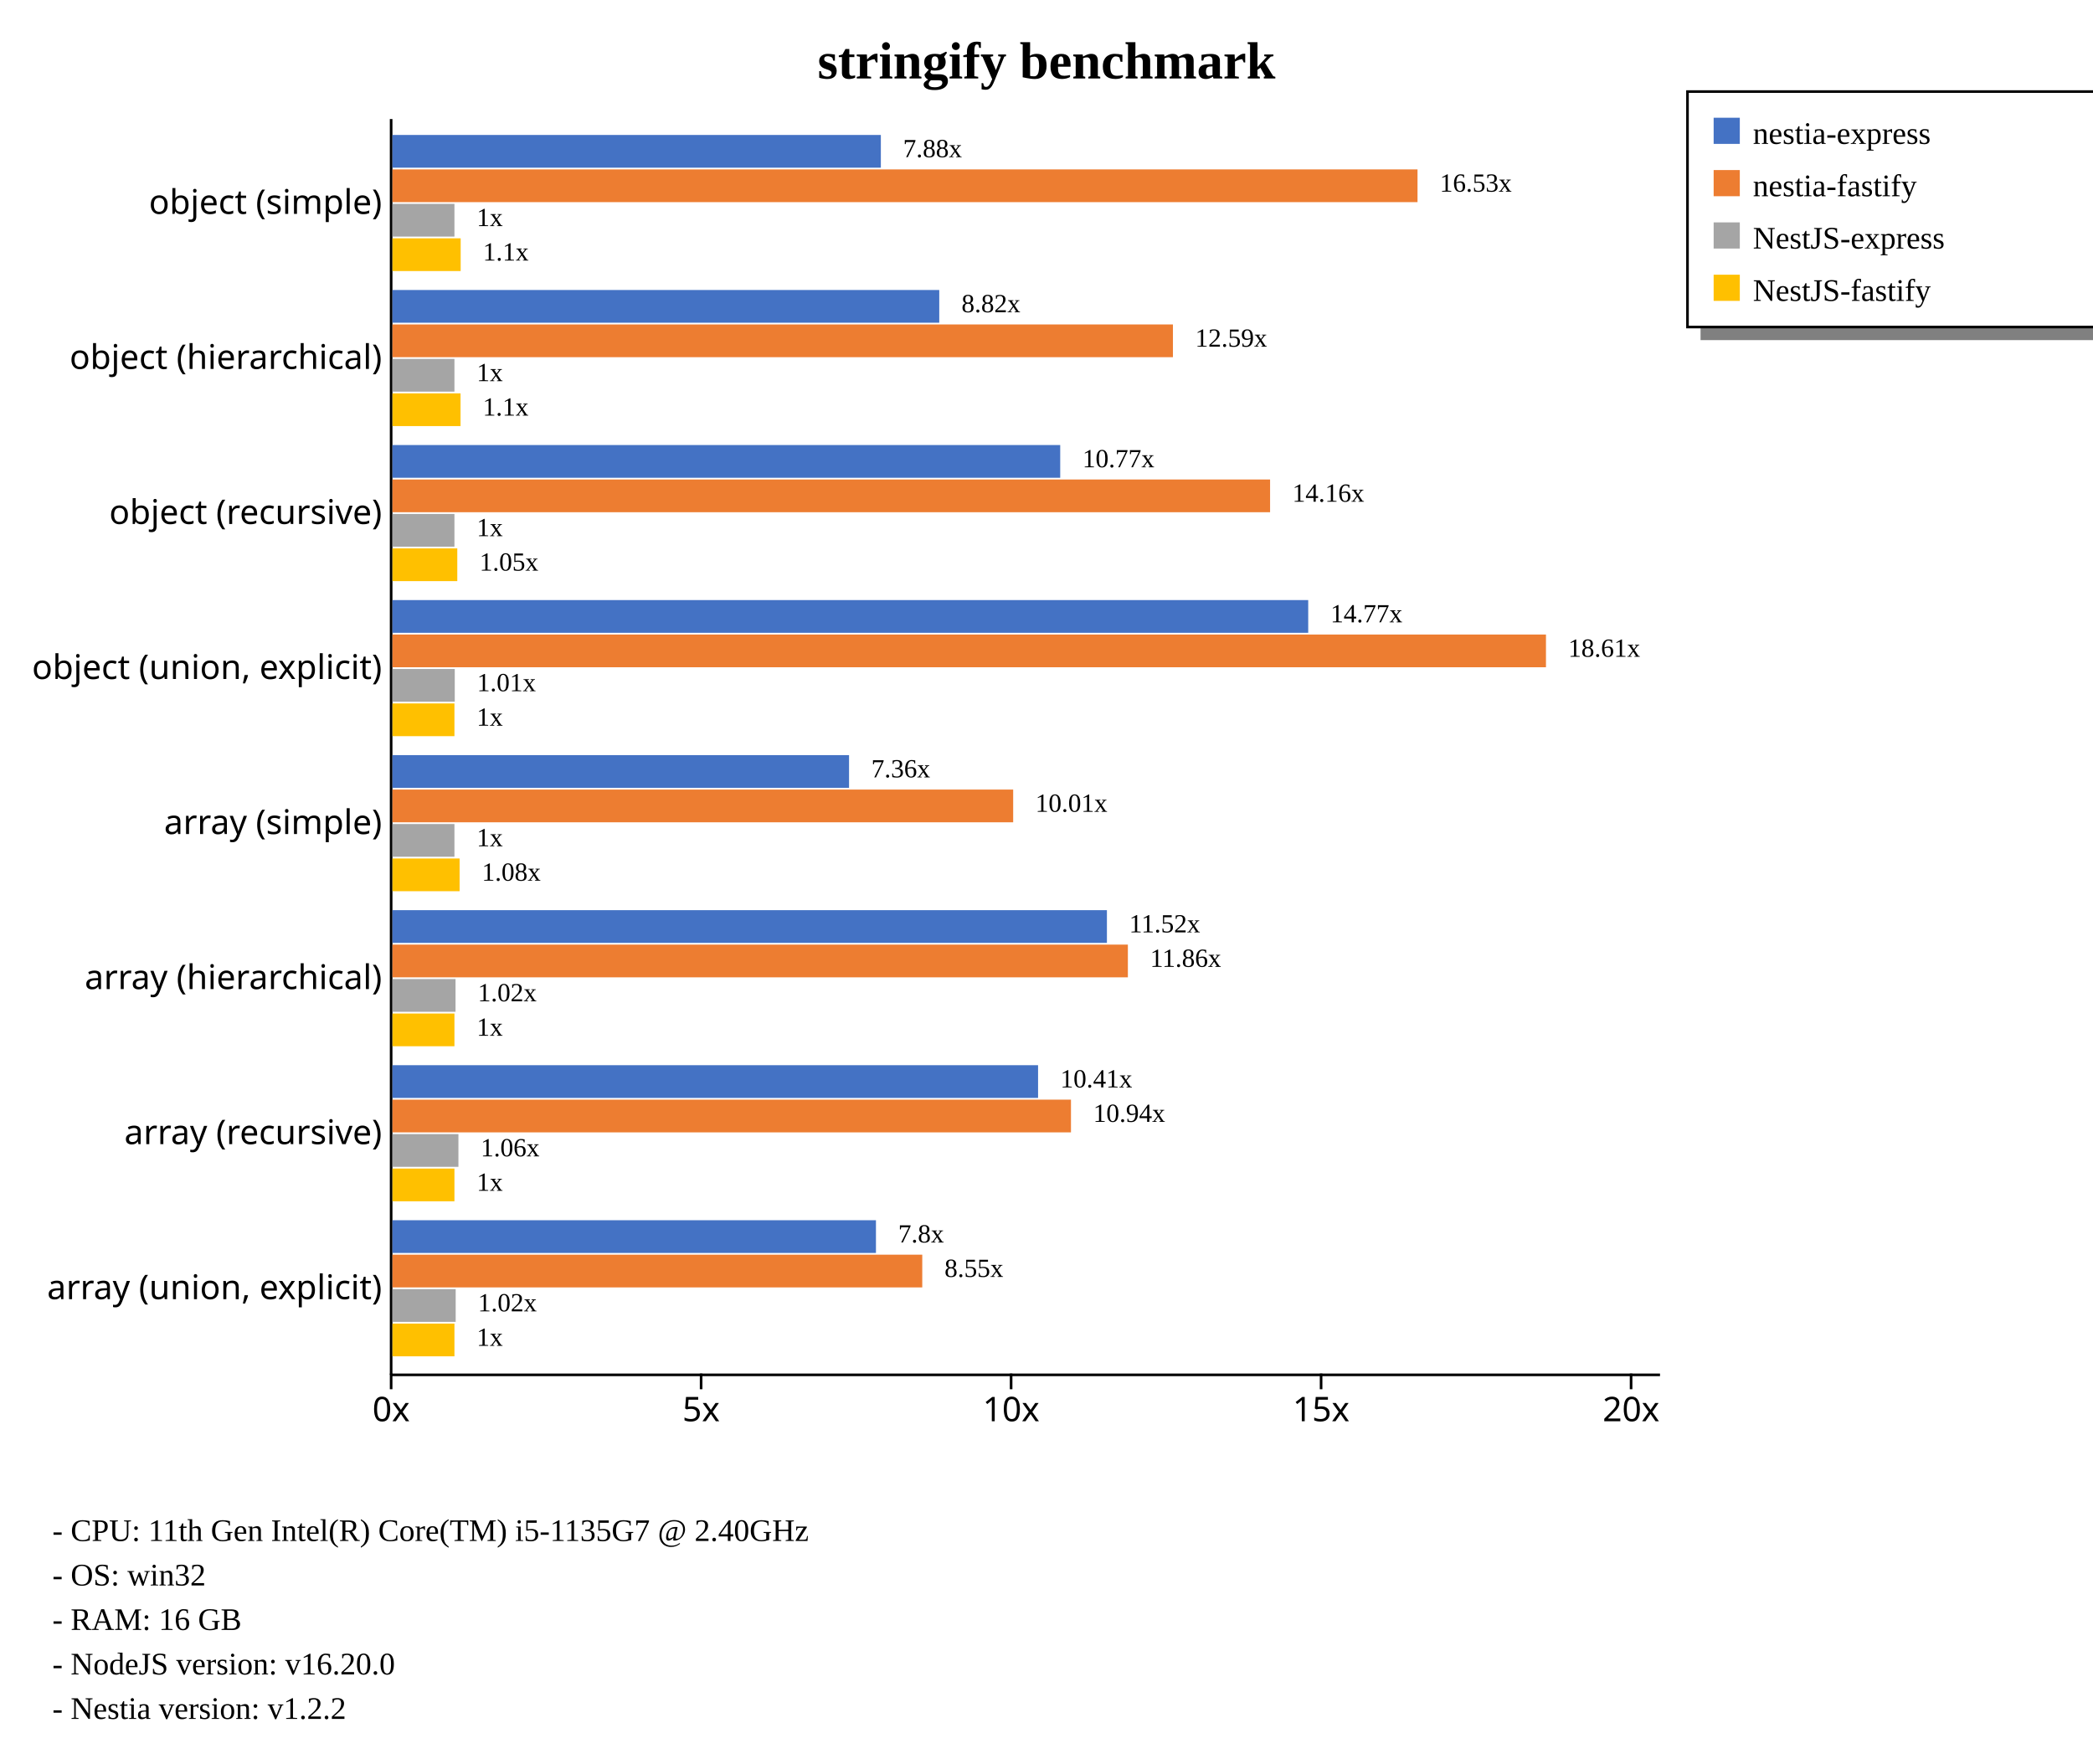
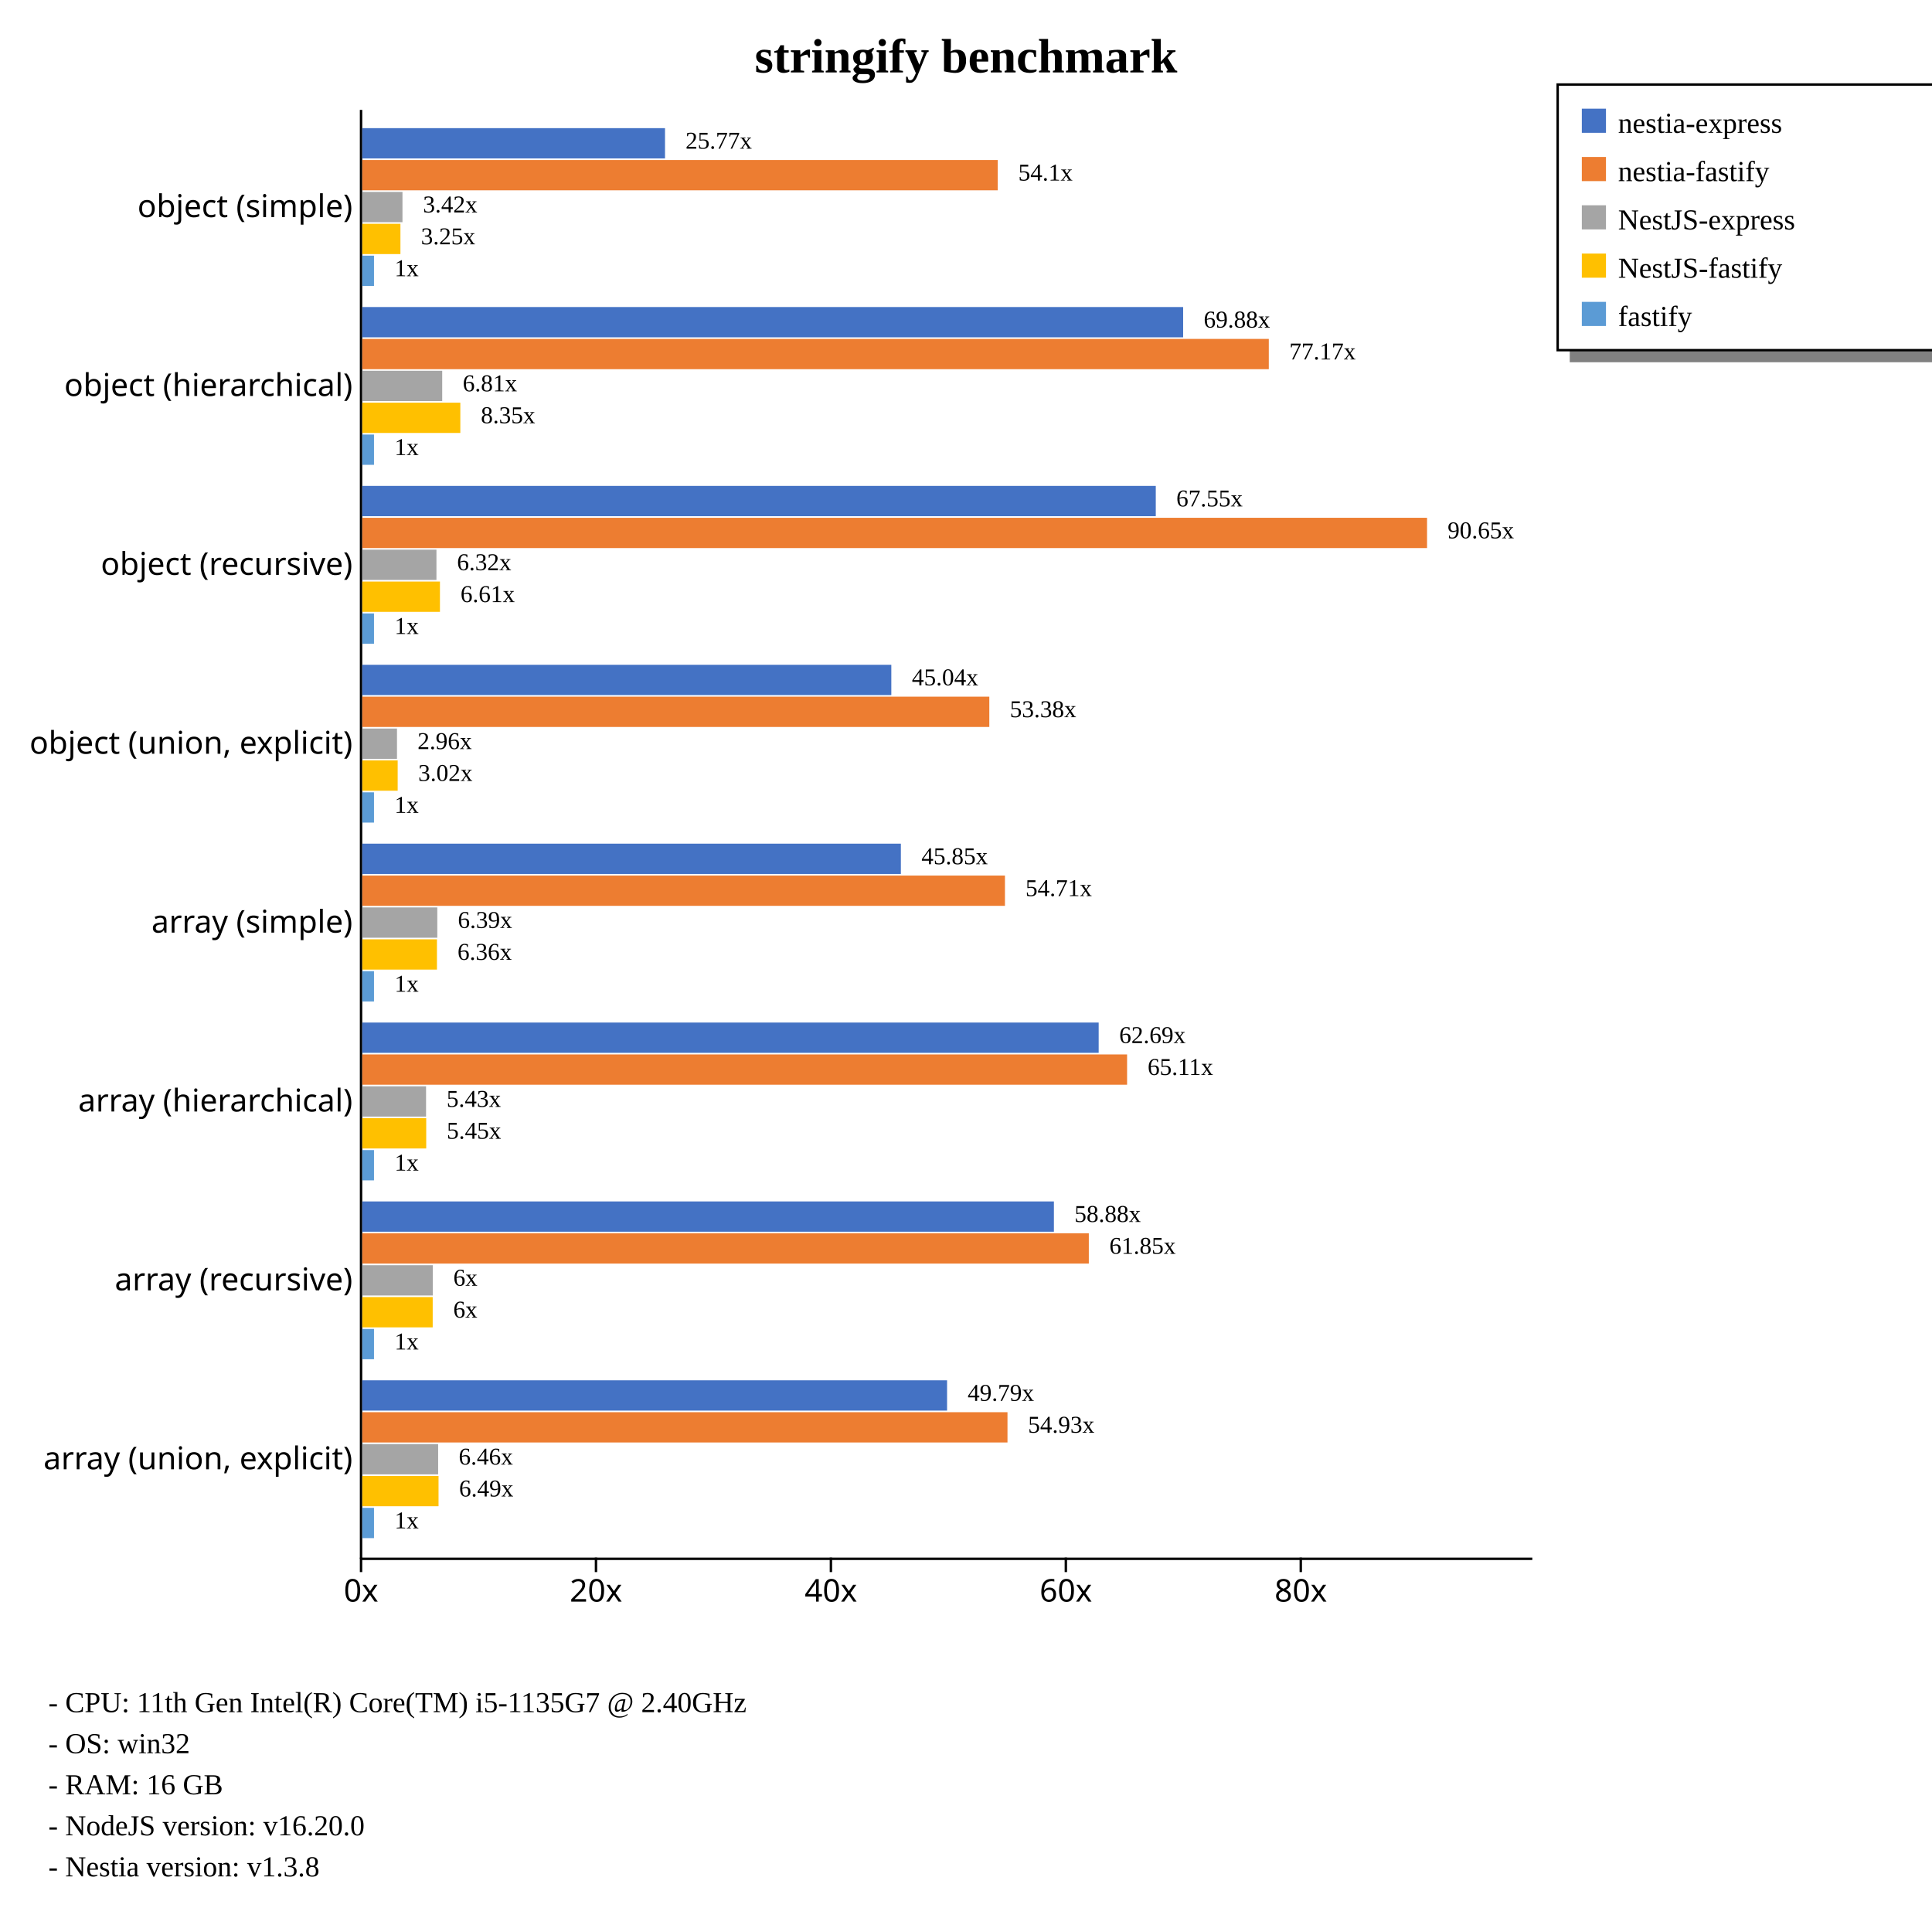
- <svg xmlns="http://www.w3.org/2000/svg" width="800" height="674" style="background-color: white;">
+ <svg xmlns="http://www.w3.org/2000/svg" width="800" height="794" style="background-color: white;">
  <g class="y axis" transform="translate(149,45)" fill="none" font-size="10" font-family="sans-serif" text-anchor="end" style="font-size: 13px;">
-     <path class="domain" stroke="currentColor" d="M0.5,0.5V480.5" />
-     <g class="tick" opacity="1" transform="translate(0,32.59259)" style="font-size: 13px;">
+     <path class="domain" stroke="currentColor" d="M0.5,0.5V600.5" />
+     <g class="tick" opacity="1" transform="translate(0,40.74074)" style="font-size: 13px;">
      <line stroke="currentColor" x2="0" />
      <text fill="currentColor" x="-3" dy="0.32em">object (simple)    </text>
    </g>
-     <g class="tick" opacity="1" transform="translate(0,91.85185)" style="font-size: 13px;">
+     <g class="tick" opacity="1" transform="translate(0,114.8148)" style="font-size: 13px;">
      <line stroke="currentColor" x2="0" />
      <text fill="currentColor" x="-3" dy="0.32em">object (hierarchical)    </text>
    </g>
-     <g class="tick" opacity="1" transform="translate(0,151.1111)" style="font-size: 13px;">
+     <g class="tick" opacity="1" transform="translate(0,188.8889)" style="font-size: 13px;">
      <line stroke="currentColor" x2="0" />
      <text fill="currentColor" x="-3" dy="0.32em">object (recursive)    </text>
    </g>
-     <g class="tick" opacity="1" transform="translate(0,210.3704)" style="font-size: 13px;">
+     <g class="tick" opacity="1" transform="translate(0,262.963)" style="font-size: 13px;">
      <line stroke="currentColor" x2="0" />
      <text fill="currentColor" x="-3" dy="0.32em">object (union, explicit)    </text>
    </g>
-     <g class="tick" opacity="1" transform="translate(0,269.6296)" style="font-size: 13px;">
+     <g class="tick" opacity="1" transform="translate(0,337.037)" style="font-size: 13px;">
      <line stroke="currentColor" x2="0" />
      <text fill="currentColor" x="-3" dy="0.32em">array (simple)    </text>
    </g>
-     <g class="tick" opacity="1" transform="translate(0,328.8889)" style="font-size: 13px;">
+     <g class="tick" opacity="1" transform="translate(0,411.1111)" style="font-size: 13px;">
      <line stroke="currentColor" x2="0" />
      <text fill="currentColor" x="-3" dy="0.32em">array (hierarchical)    </text>
    </g>
-     <g class="tick" opacity="1" transform="translate(0,388.1481)" style="font-size: 13px;">
+     <g class="tick" opacity="1" transform="translate(0,485.1852)" style="font-size: 13px;">
      <line stroke="currentColor" x2="0" />
      <text fill="currentColor" x="-3" dy="0.32em">array (recursive)    </text>
    </g>
-     <g class="tick" opacity="1" transform="translate(0,447.4074)" style="font-size: 13px;">
+     <g class="tick" opacity="1" transform="translate(0,559.2593)" style="font-size: 13px;">
      <line stroke="currentColor" x2="0" />
      <text fill="currentColor" x="-3" dy="0.32em">array (union, explicit)    </text>
    </g>
  </g>
-   <g class="x axis" transform="translate(149,525)" fill="none" font-size="10" font-family="sans-serif" text-anchor="middle" style="font-size: 13px;">
+   <g class="x axis" transform="translate(149,645)" fill="none" font-size="10" font-family="sans-serif" text-anchor="middle" style="font-size: 13px;">
    <path class="domain" stroke="currentColor" d="M0.5,0.5H485.5" />
    <g class="tick" opacity="1" transform="translate(0.5,0)" style="font-size: 13px;">
      <line stroke="currentColor" y2="6" />
      <text fill="currentColor" y="9" dy="0.71em">0x</text>
    </g>
-     <g class="tick" opacity="1" transform="translate(118.9856,0)" style="font-size: 13px;">
-       <line stroke="currentColor" y2="6" />
-       <text fill="currentColor" y="9" dy="0.71em">5x</text>
-     </g>
-     <g class="tick" opacity="1" transform="translate(237.4712,0)" style="font-size: 13px;">
-       <line stroke="currentColor" y2="6" />
-       <text fill="currentColor" y="9" dy="0.71em">10x</text>
-     </g>
-     <g class="tick" opacity="1" transform="translate(355.9568,0)" style="font-size: 13px;">
-       <line stroke="currentColor" y2="6" />
-       <text fill="currentColor" y="9" dy="0.71em">15x</text>
-     </g>
-     <g class="tick" opacity="1" transform="translate(474.4424,0)" style="font-size: 13px;">
+     <g class="tick" opacity="1" transform="translate(97.7812,0)" style="font-size: 13px;">
      <line stroke="currentColor" y2="6" />
      <text fill="currentColor" y="9" dy="0.71em">20x</text>
+     </g>
+     <g class="tick" opacity="1" transform="translate(195.0624,0)" style="font-size: 13px;">
+       <line stroke="currentColor" y2="6" />
+       <text fill="currentColor" y="9" dy="0.71em">40x</text>
+     </g>
+     <g class="tick" opacity="1" transform="translate(292.3436,0)" style="font-size: 13px;">
+       <line stroke="currentColor" y2="6" />
+       <text fill="currentColor" y="9" dy="0.71em">60x</text>
+     </g>
+     <g class="tick" opacity="1" transform="translate(389.6248,0)" style="font-size: 13px;">
+       <line stroke="currentColor" y2="6" />
+       <text fill="currentColor" y="9" dy="0.71em">80x</text>
    </g>
  </g>
  <text transform="translate(400, 30)" style="text-anchor: middle; font-size: 20px; font-weight: bold;">stringify benchmark</text>
-   <rect x="650" y="125" width="230" height="5" fill="gray" />
-   <rect x="645" y="35" width="230" height="90" fill="none" stroke="black" />
+   <rect x="650" y="145" width="230" height="5" fill="gray" />
+   <rect x="645" y="35" width="230" height="110" fill="none" stroke="black" />
  <rect x="655" y="45" width="10" height="10" style="fill: #4472c4;" />
  <text x="670" y="55" style="font-size: 12px;">nestia-express</text>
  <rect x="655" y="65" width="10" height="10" style="fill: #ed7d31;" />
  <text x="670" y="75" style="font-size: 12px;">nestia-fastify</text>
  <rect x="655" y="85" width="10" height="10" style="fill: #a5a5a5;" />
  <text x="670" y="95" style="font-size: 12px;">NestJS-express</text>
  <rect x="655" y="105" width="10" height="10" style="fill: #ffc000;" />
  <text x="670" y="115" style="font-size: 12px;">NestJS-fastify</text>
-   <text x="20" y="589" style="font-size: 12px;">  - CPU: 11th Gen Intel(R) Core(TM) i5-1135G7 @ 2.40GHz</text>
-   <text x="20" y="606" style="font-size: 12px;">  - OS: win32</text>
-   <text x="20" y="623" style="font-size: 12px;">  - RAM: 16 GB</text>
-   <text x="20" y="640" style="font-size: 12px;">  - NodeJS version: v16.20.0</text>
-   <text x="20" y="657" style="font-size: 12px;">  - Nestia version: v1.2.2</text>
+   <rect x="655" y="125" width="10" height="10" style="fill: #5b9bd5;" />
+   <text x="670" y="135" style="font-size: 12px;">fastify</text>
+   <text x="20" y="709" style="font-size: 12px;">  - CPU: 11th Gen Intel(R) Core(TM) i5-1135G7 @ 2.40GHz</text>
+   <text x="20" y="726" style="font-size: 12px;">  - OS: win32</text>
+   <text x="20" y="743" style="font-size: 12px;">  - RAM: 16 GB</text>
+   <text x="20" y="760" style="font-size: 12px;">  - NodeJS version: v16.20.0</text>
+   <text x="20" y="777" style="font-size: 12px;">  - Nestia version: v1.3.8</text>
  <g style="font-size: 13px;">
    <g style="font-size: 13px;">
-       <rect x="150" y="51.584" width="186.683" height="12.51" fill="#4472c4" />
-       <rect x="150" y="64.753" width="391.814" height="12.51" fill="#ed7d31" />
-       <rect x="150" y="77.922" width="23.697" height="12.51" fill="#a5a5a5" />
-       <rect x="150" y="91.091" width="26.081" height="12.51" fill="#ffc000" />
-       <text class="label" x="345.183" y="60.084" font-size="10px">7.88x</text>
-       <text class="label" x="550.314" y="73.253" font-size="10px">16.53x</text>
-       <text class="label" x="182.197" y="86.422" font-size="10px">1x</text>
-       <text class="label" x="184.581" y="99.591" font-size="10px">1.1x</text>
-       <text class="label" x="341.683" y="61.584" font-size="8px" />
-       <text class="label" x="546.814" y="74.753" font-size="8px" />
-       <text class="label" x="178.697" y="87.922" font-size="8px" />
-       <text class="label" x="181.081" y="101.091" font-size="8px" />
-     </g>
-     <g style="font-size: 13px;">
-       <rect x="150" y="110.844" width="209.009" height="12.51" fill="#4472c4" />
-       <rect x="150" y="124.012" width="298.328" height="12.51" fill="#ed7d31" />
-       <rect x="150" y="137.181" width="23.697" height="12.51" fill="#a5a5a5" />
-       <rect x="150" y="150.35" width="26.031" height="12.51" fill="#ffc000" />
-       <text class="label" x="367.509" y="119.344" font-size="10px">8.82x</text>
-       <text class="label" x="456.828" y="132.512" font-size="10px">12.59x</text>
-       <text class="label" x="182.197" y="145.681" font-size="10px">1x</text>
-       <text class="label" x="184.531" y="158.85" font-size="10px">1.1x</text>
-       <text class="label" x="364.009" y="120.844" font-size="8px" />
-       <text class="label" x="453.328" y="134.012" font-size="8px" />
-       <text class="label" x="178.697" y="147.181" font-size="8px" />
-       <text class="label" x="181.031" y="160.35" font-size="8px" />
-     </g>
-     <g style="font-size: 13px;">
-       <rect x="150" y="170.103" width="255.242" height="12.51" fill="#4472c4" />
-       <rect x="150" y="183.272" width="335.459" height="12.51" fill="#ed7d31" />
-       <rect x="150" y="196.44" width="23.697" height="12.51" fill="#a5a5a5" />
-       <rect x="150" y="209.609" width="24.787" height="12.51" fill="#ffc000" />
-       <text class="label" x="413.742" y="178.603" font-size="10px">10.77x</text>
-       <text class="label" x="493.959" y="191.772" font-size="10px">14.16x</text>
-       <text class="label" x="182.197" y="204.94" font-size="10px">1x</text>
-       <text class="label" x="183.287" y="218.109" font-size="10px">1.05x</text>
-       <text class="label" x="410.242" y="180.103" font-size="8px" />
-       <text class="label" x="490.459" y="193.272" font-size="8px" />
-       <text class="label" x="178.697" y="206.44" font-size="8px" />
-       <text class="label" x="179.787" y="219.609" font-size="8px" />
-     </g>
-     <g style="font-size: 13px;">
-       <rect x="150" y="229.362" width="350.035" height="12.51" fill="#4472c4" />
-       <rect x="150" y="242.531" width="440.909" height="12.51" fill="#ed7d31" />
-       <rect x="150" y="255.7" width="23.82" height="12.51" fill="#a5a5a5" />
-       <rect x="150" y="268.868" width="23.697" height="12.51" fill="#ffc000" />
-       <text class="label" x="508.535" y="237.862" font-size="10px">14.77x</text>
-       <text class="label" x="599.409" y="251.031" font-size="10px">18.61x</text>
-       <text class="label" x="182.32" y="264.2" font-size="10px">1.01x</text>
-       <text class="label" x="182.197" y="277.368" font-size="10px">1x</text>
-       <text class="label" x="505.035" y="239.362" font-size="8px" />
-       <text class="label" x="595.909" y="252.531" font-size="8px" />
-       <text class="label" x="178.82" y="265.7" font-size="8px" />
-       <text class="label" x="178.697" y="278.868" font-size="8px" />
-     </g>
-     <g style="font-size: 13px;">
-       <rect x="150" y="288.621" width="174.528" height="12.51" fill="#4472c4" />
-       <rect x="150" y="301.79" width="237.262" height="12.51" fill="#ed7d31" />
-       <rect x="150" y="314.959" width="23.697" height="12.51" fill="#a5a5a5" />
-       <rect x="150" y="328.128" width="25.672" height="12.51" fill="#ffc000" />
-       <text class="label" x="333.028" y="297.121" font-size="10px">7.36x</text>
-       <text class="label" x="395.762" y="310.29" font-size="10px">10.01x</text>
-       <text class="label" x="182.197" y="323.459" font-size="10px">1x</text>
-       <text class="label" x="184.172" y="336.628" font-size="10px">1.08x</text>
-       <text class="label" x="329.528" y="298.621" font-size="8px" />
-       <text class="label" x="392.262" y="311.79" font-size="8px" />
-       <text class="label" x="178.697" y="324.959" font-size="8px" />
-       <text class="label" x="180.672" y="338.128" font-size="8px" />
-     </g>
-     <g style="font-size: 13px;">
-       <rect x="150" y="347.881" width="273.093" height="12.51" fill="#4472c4" />
-       <rect x="150" y="361.049" width="281.104" height="12.51" fill="#ed7d31" />
-       <rect x="150" y="374.218" width="24.117" height="12.51" fill="#a5a5a5" />
-       <rect x="150" y="387.387" width="23.697" height="12.51" fill="#ffc000" />
-       <text class="label" x="431.593" y="356.381" font-size="10px">11.52x</text>
-       <text class="label" x="439.604" y="369.549" font-size="10px">11.86x</text>
-       <text class="label" x="182.617" y="382.718" font-size="10px">1.02x</text>
-       <text class="label" x="182.197" y="395.887" font-size="10px">1x</text>
-       <text class="label" x="428.093" y="357.881" font-size="8px" />
-       <text class="label" x="436.104" y="371.049" font-size="8px" />
-       <text class="label" x="179.117" y="384.218" font-size="8px" />
-       <text class="label" x="178.697" y="397.387" font-size="8px" />
-     </g>
-     <g style="font-size: 13px;">
-       <rect x="150" y="407.14" width="246.778" height="12.51" fill="#4472c4" />
-       <rect x="150" y="420.309" width="259.352" height="12.51" fill="#ed7d31" />
-       <rect x="150" y="433.477" width="25.221" height="12.51" fill="#a5a5a5" />
-       <rect x="150" y="446.646" width="23.697" height="12.51" fill="#ffc000" />
-       <text class="label" x="405.278" y="415.64" font-size="10px">10.41x</text>
-       <text class="label" x="417.852" y="428.809" font-size="10px">10.94x</text>
-       <text class="label" x="183.721" y="441.977" font-size="10px">1.06x</text>
-       <text class="label" x="182.197" y="455.146" font-size="10px">1x</text>
-       <text class="label" x="401.778" y="417.14" font-size="8px" />
-       <text class="label" x="414.352" y="430.309" font-size="8px" />
-       <text class="label" x="180.221" y="443.477" font-size="8px" />
-       <text class="label" x="178.697" y="456.646" font-size="8px" />
-     </g>
-     <g style="font-size: 13px;">
-       <rect x="150" y="466.399" width="184.814" height="12.51" fill="#4472c4" />
-       <rect x="150" y="479.568" width="202.511" height="12.51" fill="#ed7d31" />
-       <rect x="150" y="492.737" width="24.174" height="12.51" fill="#a5a5a5" />
-       <rect x="150" y="505.905" width="23.697" height="12.51" fill="#ffc000" />
-       <text class="label" x="343.314" y="474.899" font-size="10px">7.8x</text>
-       <text class="label" x="361.011" y="488.068" font-size="10px">8.55x</text>
-       <text class="label" x="182.674" y="501.237" font-size="10px">1.02x</text>
-       <text class="label" x="182.197" y="514.405" font-size="10px">1x</text>
-       <text class="label" x="339.814" y="476.399" font-size="8px" />
-       <text class="label" x="357.511" y="489.568" font-size="8px" />
-       <text class="label" x="179.174" y="502.737" font-size="8px" />
-       <text class="label" x="178.697" y="515.905" font-size="8px" />
+       <rect x="150" y="53.067" width="125.365" height="12.541" fill="#4472c4" />
+       <rect x="150" y="66.269" width="263.143" height="12.541" fill="#ed7d31" />
+       <rect x="150" y="79.47" width="16.655" height="12.541" fill="#a5a5a5" />
+       <rect x="150" y="92.671" width="15.81" height="12.541" fill="#ffc000" />
+       <rect x="150" y="105.873" width="4.864" height="12.541" fill="#5b9bd5" />
+       <text class="label" x="283.865" y="61.567" font-size="10px">25.77x</text>
+       <text class="label" x="421.643" y="74.769" font-size="10px">54.1x</text>
+       <text class="label" x="175.155" y="87.97" font-size="10px">3.42x</text>
+       <text class="label" x="174.31" y="101.171" font-size="10px">3.25x</text>
+       <text class="label" x="163.364" y="114.373" font-size="10px">1x</text>
+       <text class="label" x="280.365" y="63.067" font-size="8px" />
+       <text class="label" x="418.143" y="76.269" font-size="8px" />
+       <text class="label" x="171.655" y="89.47" font-size="8px" />
+       <text class="label" x="170.81" y="102.671" font-size="8px" />
+       <text class="label" x="159.864" y="115.873" font-size="8px" />
+     </g>
+     <g style="font-size: 13px;">
+       <rect x="150" y="127.142" width="339.911" height="12.541" fill="#4472c4" />
+       <rect x="150" y="140.343" width="375.381" height="12.541" fill="#ed7d31" />
+       <rect x="150" y="153.544" width="33.107" height="12.541" fill="#a5a5a5" />
+       <rect x="150" y="166.746" width="40.611" height="12.541" fill="#ffc000" />
+       <rect x="150" y="179.947" width="4.864" height="12.541" fill="#5b9bd5" />
+       <text class="label" x="498.411" y="135.642" font-size="10px">69.88x</text>
+       <text class="label" x="533.881" y="148.843" font-size="10px">77.17x</text>
+       <text class="label" x="191.607" y="162.044" font-size="10px">6.81x</text>
+       <text class="label" x="199.111" y="175.246" font-size="10px">8.35x</text>
+       <text class="label" x="163.364" y="188.447" font-size="10px">1x</text>
+       <text class="label" x="494.911" y="137.142" font-size="8px" />
+       <text class="label" x="530.381" y="150.343" font-size="8px" />
+       <text class="label" x="188.107" y="163.544" font-size="8px" />
+       <text class="label" x="195.611" y="176.746" font-size="8px" />
+       <text class="label" x="159.864" y="189.947" font-size="8px" />
+     </g>
+     <g style="font-size: 13px;">
+       <rect x="150" y="201.216" width="328.582" height="12.541" fill="#4472c4" />
+       <rect x="150" y="214.417" width="440.909" height="12.541" fill="#ed7d31" />
+       <rect x="150" y="227.618" width="30.724" height="12.541" fill="#a5a5a5" />
+       <rect x="150" y="240.82" width="32.173" height="12.541" fill="#ffc000" />
+       <rect x="150" y="254.021" width="4.864" height="12.541" fill="#5b9bd5" />
+       <text class="label" x="487.082" y="209.716" font-size="10px">67.55x</text>
+       <text class="label" x="599.409" y="222.917" font-size="10px">90.65x</text>
+       <text class="label" x="189.224" y="236.118" font-size="10px">6.32x</text>
+       <text class="label" x="190.673" y="249.32" font-size="10px">6.61x</text>
+       <text class="label" x="163.364" y="262.521" font-size="10px">1x</text>
+       <text class="label" x="483.582" y="211.216" font-size="8px" />
+       <text class="label" x="595.909" y="224.417" font-size="8px" />
+       <text class="label" x="185.724" y="237.618" font-size="8px" />
+       <text class="label" x="187.173" y="250.82" font-size="8px" />
+       <text class="label" x="159.864" y="264.021" font-size="8px" />
+     </g>
+     <g style="font-size: 13px;">
+       <rect x="150" y="275.29" width="219.077" height="12.541" fill="#4472c4" />
+       <rect x="150" y="288.491" width="259.655" height="12.541" fill="#ed7d31" />
+       <rect x="150" y="301.692" width="14.383" height="12.541" fill="#a5a5a5" />
+       <rect x="150" y="314.894" width="14.669" height="12.541" fill="#ffc000" />
+       <rect x="150" y="328.095" width="4.864" height="12.541" fill="#5b9bd5" />
+       <text class="label" x="377.577" y="283.79" font-size="10px">45.04x</text>
+       <text class="label" x="418.155" y="296.991" font-size="10px">53.38x</text>
+       <text class="label" x="172.883" y="310.192" font-size="10px">2.96x</text>
+       <text class="label" x="173.169" y="323.394" font-size="10px">3.02x</text>
+       <text class="label" x="163.364" y="336.595" font-size="10px">1x</text>
+       <text class="label" x="374.077" y="285.29" font-size="8px" />
+       <text class="label" x="414.655" y="298.491" font-size="8px" />
+       <text class="label" x="169.383" y="311.692" font-size="8px" />
+       <text class="label" x="169.669" y="324.894" font-size="8px" />
+       <text class="label" x="159.864" y="338.095" font-size="8px" />
+     </g>
+     <g style="font-size: 13px;">
+       <rect x="150" y="349.364" width="223.032" height="12.541" fill="#4472c4" />
+       <rect x="150" y="362.565" width="266.129" height="12.541" fill="#ed7d31" />
+       <rect x="150" y="375.766" width="31.078" height="12.541" fill="#a5a5a5" />
+       <rect x="150" y="388.968" width="30.933" height="12.541" fill="#ffc000" />
+       <rect x="150" y="402.169" width="4.864" height="12.541" fill="#5b9bd5" />
+       <text class="label" x="381.532" y="357.864" font-size="10px">45.85x</text>
+       <text class="label" x="424.629" y="371.065" font-size="10px">54.71x</text>
+       <text class="label" x="189.578" y="384.266" font-size="10px">6.39x</text>
+       <text class="label" x="189.433" y="397.468" font-size="10px">6.36x</text>
+       <text class="label" x="163.364" y="410.669" font-size="10px">1x</text>
+       <text class="label" x="378.032" y="359.364" font-size="8px" />
+       <text class="label" x="421.129" y="372.565" font-size="8px" />
+       <text class="label" x="186.078" y="385.766" font-size="8px" />
+       <text class="label" x="185.933" y="398.968" font-size="8px" />
+       <text class="label" x="159.864" y="412.169" font-size="8px" />
+     </g>
+     <g style="font-size: 13px;">
+       <rect x="150" y="423.438" width="304.937" height="12.541" fill="#4472c4" />
+       <rect x="150" y="436.639" width="316.701" height="12.541" fill="#ed7d31" />
+       <rect x="150" y="449.84" width="26.423" height="12.541" fill="#a5a5a5" />
+       <rect x="150" y="463.042" width="26.488" height="12.541" fill="#ffc000" />
+       <rect x="150" y="476.243" width="4.864" height="12.541" fill="#5b9bd5" />
+       <text class="label" x="463.437" y="431.938" font-size="10px">62.69x</text>
+       <text class="label" x="475.201" y="445.139" font-size="10px">65.11x</text>
+       <text class="label" x="184.923" y="458.34" font-size="10px">5.43x</text>
+       <text class="label" x="184.988" y="471.542" font-size="10px">5.45x</text>
+       <text class="label" x="163.364" y="484.743" font-size="10px">1x</text>
+       <text class="label" x="459.937" y="433.438" font-size="8px" />
+       <text class="label" x="471.701" y="446.639" font-size="8px" />
+       <text class="label" x="181.423" y="459.84" font-size="8px" />
+       <text class="label" x="181.488" y="473.042" font-size="8px" />
+       <text class="label" x="159.864" y="486.243" font-size="8px" />
+     </g>
+     <g style="font-size: 13px;">
+       <rect x="150" y="497.512" width="286.399" height="12.541" fill="#4472c4" />
+       <rect x="150" y="510.713" width="300.855" height="12.541" fill="#ed7d31" />
+       <rect x="150" y="523.915" width="29.203" height="12.541" fill="#a5a5a5" />
+       <rect x="150" y="537.116" width="29.171" height="12.541" fill="#ffc000" />
+       <rect x="150" y="550.317" width="4.864" height="12.541" fill="#5b9bd5" />
+       <text class="label" x="444.899" y="506.012" font-size="10px">58.88x</text>
+       <text class="label" x="459.355" y="519.213" font-size="10px">61.85x</text>
+       <text class="label" x="187.703" y="532.415" font-size="10px">6x</text>
+       <text class="label" x="187.671" y="545.616" font-size="10px">6x</text>
+       <text class="label" x="163.364" y="558.817" font-size="10px">1x</text>
+       <text class="label" x="441.399" y="507.512" font-size="8px" />
+       <text class="label" x="455.855" y="520.713" font-size="8px" />
+       <text class="label" x="184.203" y="533.915" font-size="8px" />
+       <text class="label" x="184.171" y="547.116" font-size="8px" />
+       <text class="label" x="159.864" y="560.317" font-size="8px" />
+     </g>
+     <g style="font-size: 13px;">
+       <rect x="150" y="571.586" width="242.161" height="12.541" fill="#4472c4" />
+       <rect x="150" y="584.787" width="267.179" height="12.541" fill="#ed7d31" />
+       <rect x="150" y="597.989" width="31.426" height="12.541" fill="#a5a5a5" />
+       <rect x="150" y="611.19" width="31.586" height="12.541" fill="#ffc000" />
+       <rect x="150" y="624.391" width="4.864" height="12.541" fill="#5b9bd5" />
+       <text class="label" x="400.661" y="580.086" font-size="10px">49.79x</text>
+       <text class="label" x="425.679" y="593.287" font-size="10px">54.93x</text>
+       <text class="label" x="189.926" y="606.489" font-size="10px">6.46x</text>
+       <text class="label" x="190.086" y="619.69" font-size="10px">6.49x</text>
+       <text class="label" x="163.364" y="632.891" font-size="10px">1x</text>
+       <text class="label" x="397.161" y="581.586" font-size="8px" />
+       <text class="label" x="422.179" y="594.787" font-size="8px" />
+       <text class="label" x="186.426" y="607.989" font-size="8px" />
+       <text class="label" x="186.586" y="621.19" font-size="8px" />
+       <text class="label" x="159.864" y="634.391" font-size="8px" />
    </g>
  </g>
</svg>
